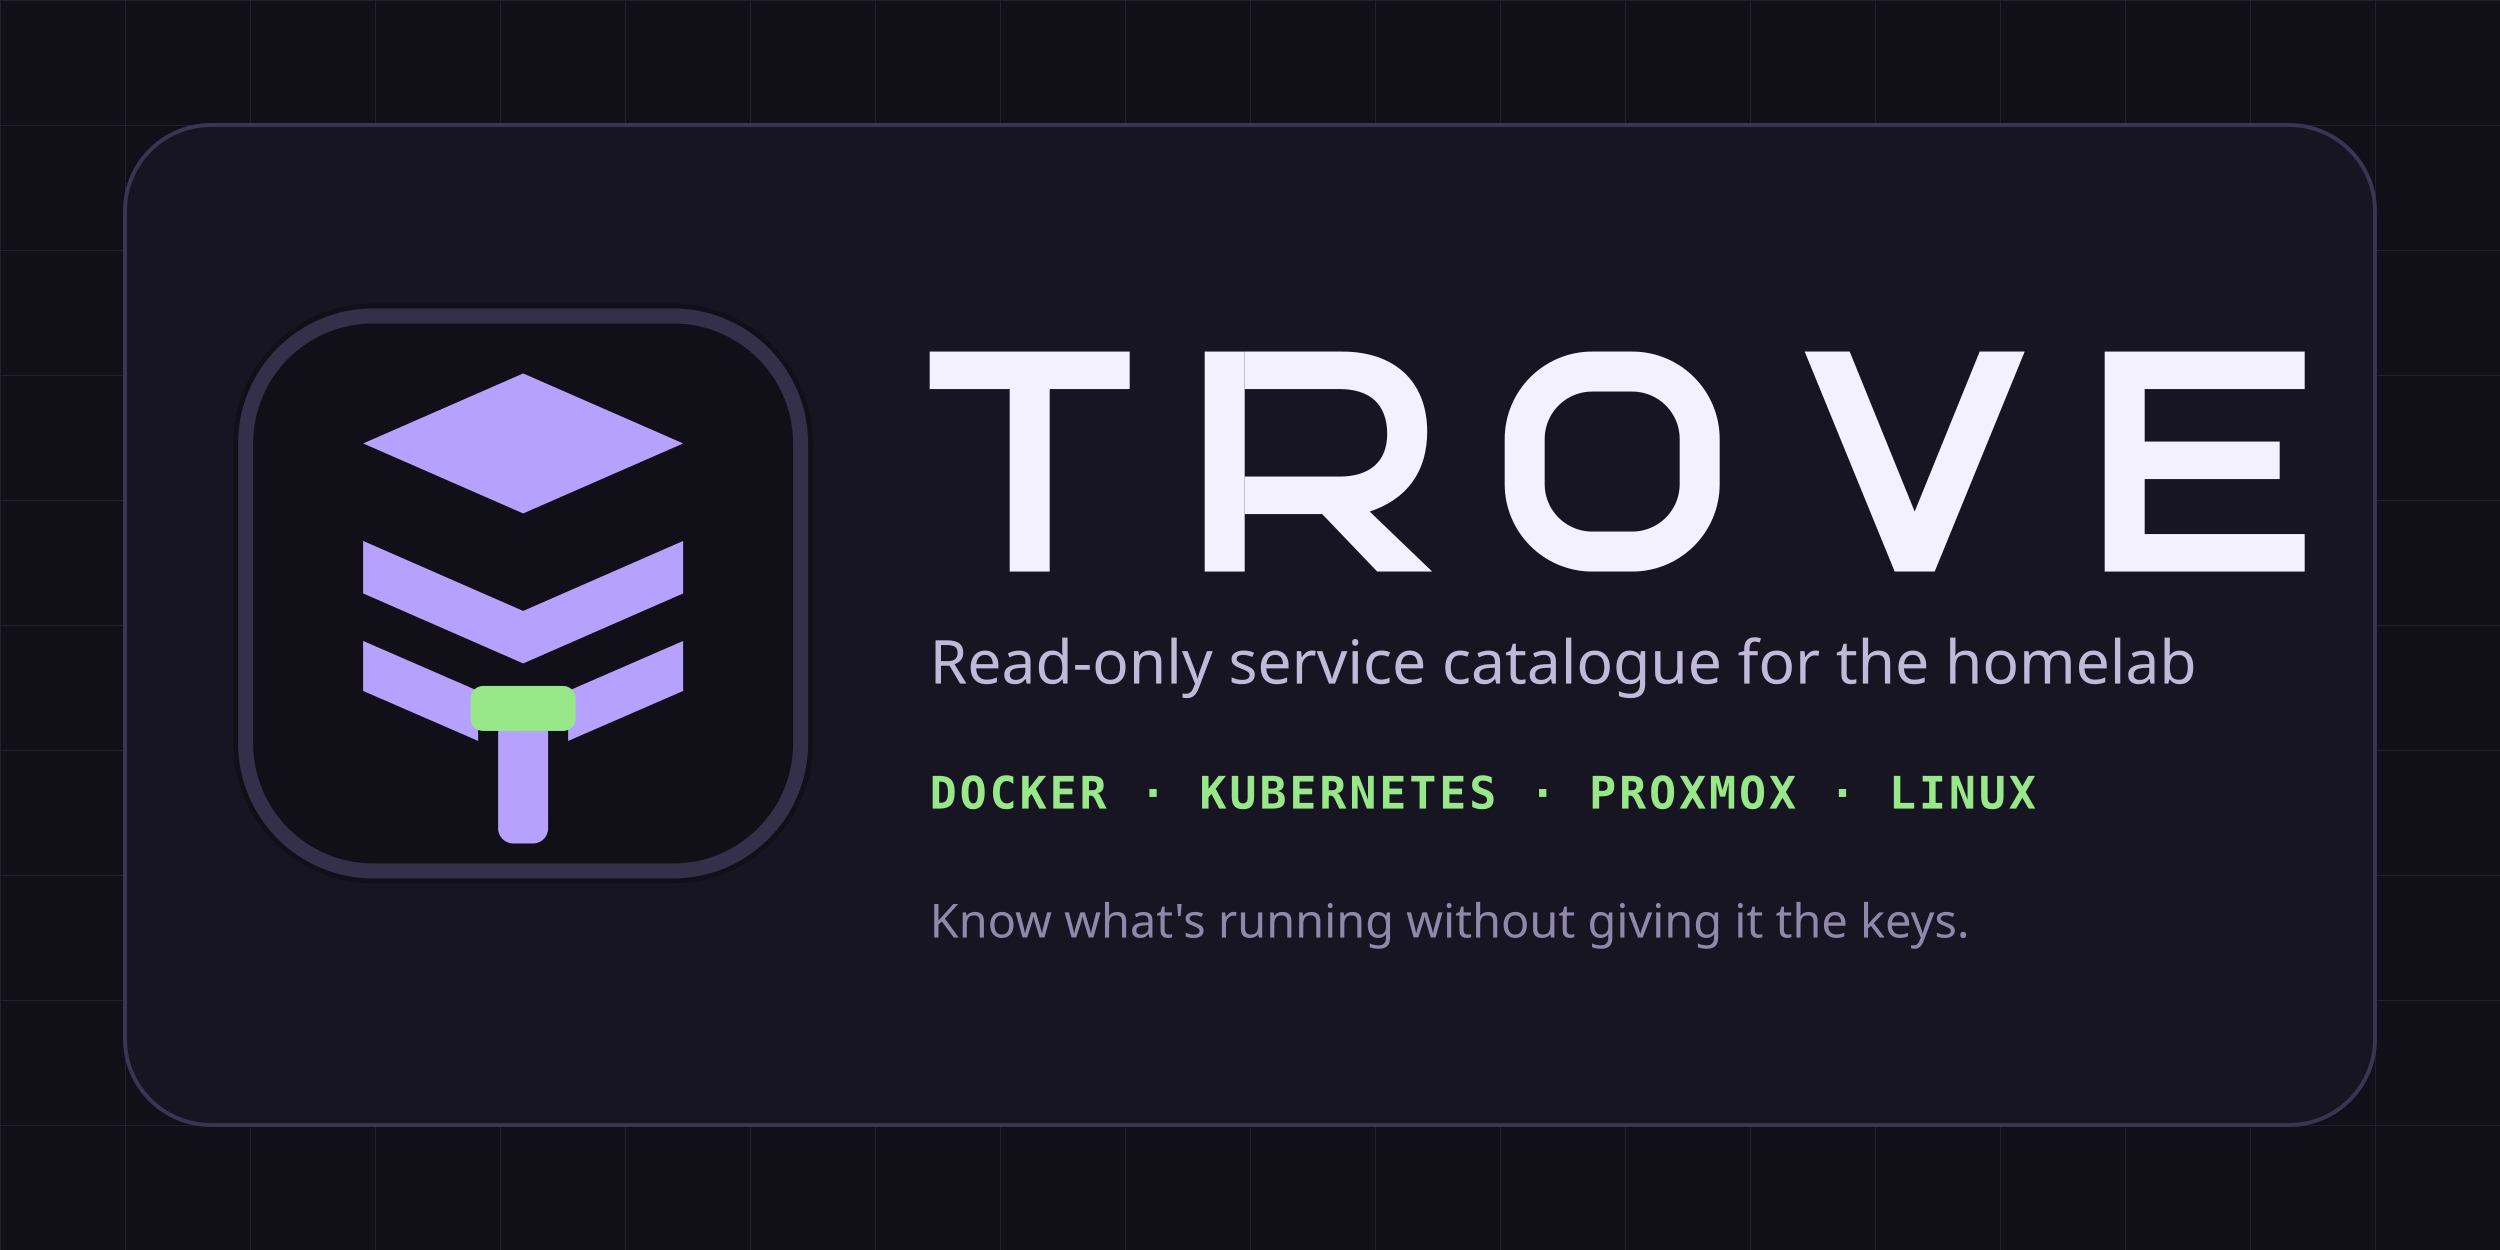
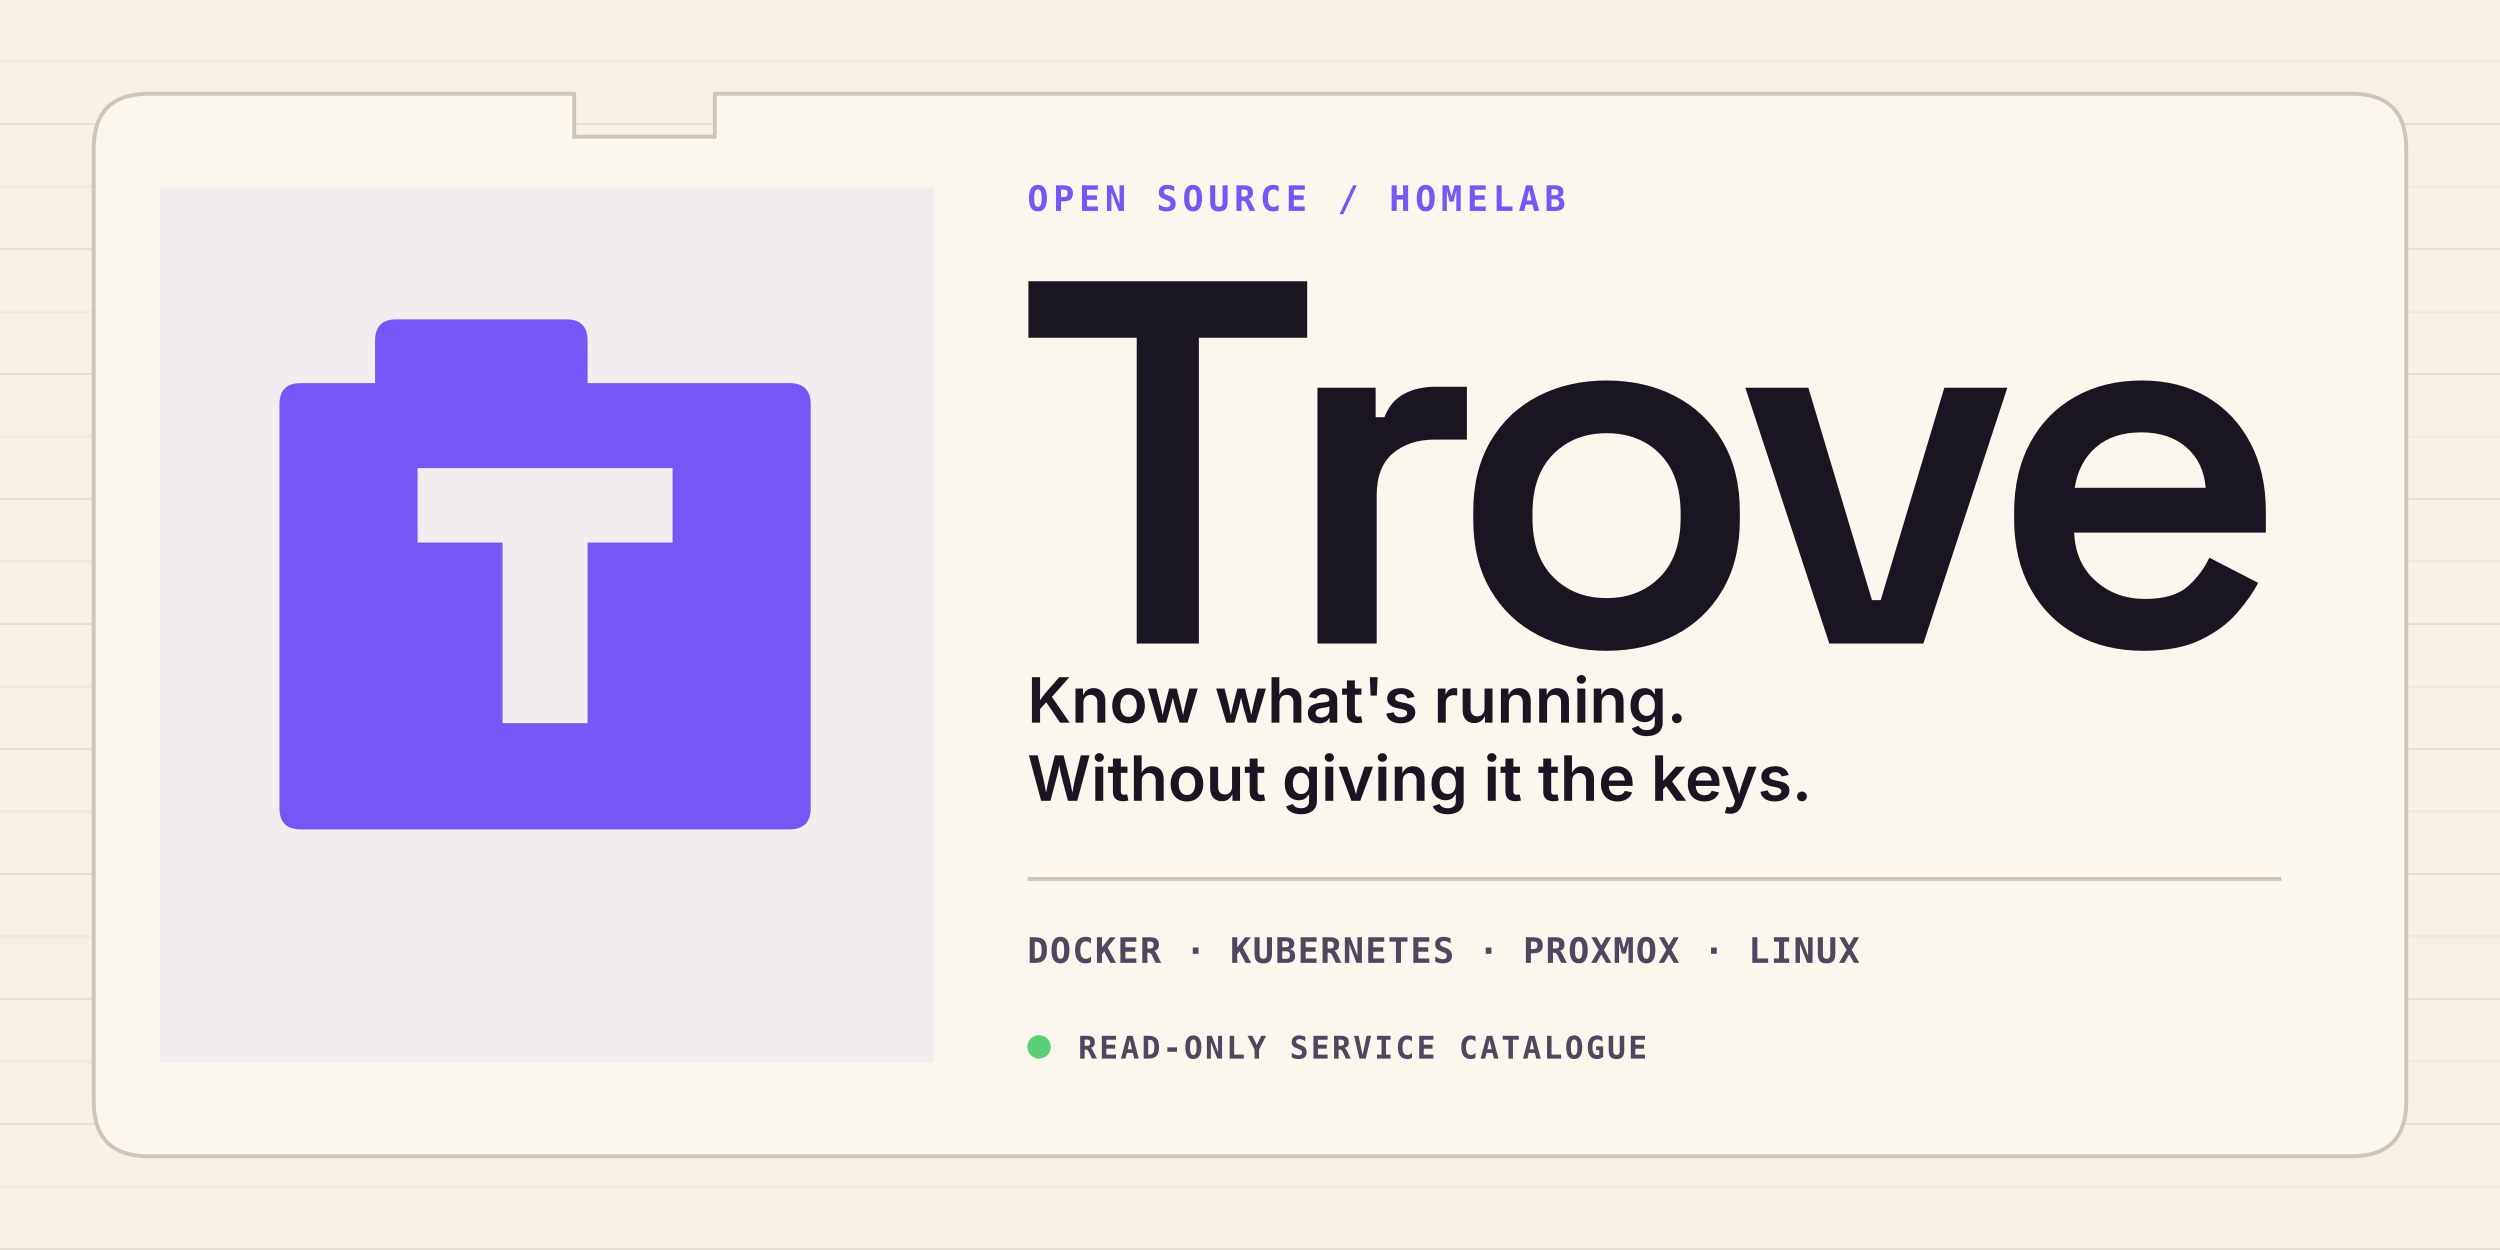
<svg xmlns="http://www.w3.org/2000/svg" viewBox="0 0 1280 640" role="img" aria-labelledby="title desc">
  <defs>
-     <pattern id="grid" width="64" height="64" patternUnits="userSpaceOnUse">
-       <path d="M64 0H0v64" fill="none" stroke="#2f2b44" stroke-width="1" />
+     <pattern id="rules" width="32" height="32" patternUnits="userSpaceOnUse">
+       <path d="M0 31.5h32" stroke="#ded6c9" stroke-width="1" />
    </pattern>
+     <g id="wordmark">
+       <path d="M233.95 0V590.85H24.7V700H563.3V590.85H354.05V0Z" />
+       <path transform="translate(510)" d="M73.15 0V494.25H185.6V437.38H202.55Q214.08 467.9 239.93 482.08Q265.78 496.25 302.4 496.25H361.88V394.05H299.53Q250.3 394.05 218.95 367.59Q187.6 341.12 187.6 285.85V0Z" />
+       <path transform="translate(835)" d="M306.7-14Q232.7-14 174.31 16.26Q115.92 46.52 82.54 103.44Q49.15 160.35 49.15 239.48V254.78Q49.15 333.9 82.54 390.81Q115.92 447.73 174.31 477.99Q232.7 508.25 306.7 508.25Q380.7 508.25 439.09 477.99Q497.48 447.73 530.86 390.81Q564.25 333.9 564.25 254.78V239.48Q564.25 160.35 530.86 103.44Q497.48 46.52 439.09 16.26Q380.7-14 306.7-14Zm0 101.85q62.9 0 103 40.48 40.1 40.47 40.1 113.97v9.65q0 73.5-39.69 113.97-39.69 40.48-103.41 40.48-62.72 0-102.91-40.48-40.19-40.47-40.19-113.97v-9.65q0-73.5 40.19-113.97 40.19-40.48 102.91-40.48Z" />
+       <path transform="translate(1390)" d="M182.05 0 19.85 494.25H141.6L264.48 83.95h16.95L404.3 494.25h121.75L363.85 0Z" />
+       <path transform="translate(1880)" d="M298.8-14Q224.62-14 168.3 17.5 111.97 49 80.56 106.41 49.15 163.83 49.15 241.13v12q0 77.47 31 134.8 31 57.32 86.74 88.82 55.73 31.5 129.03 31.5 72.13 0 125.87-31.8 53.73-31.8 83.73-88.6 30-56.8 30-132.45v-41.08H165.25q2.18-57.99 41.06-93.06 38.89-35.06 95.79-35.06 55.62 0 82.81 24.4 27.19 24.4 41.41 55.38l94.43-48.76Q506.57 90 480.07 59.33 453.57 28.65 409.92 7.33 366.27-14 298.8-14ZM166.25 300.98h253q-4 49.29-37.39 78.18-33.39 28.89-86.76 28.89-54.85 0-88-28.89-33.15-28.89-40.85-78.18Z" />
+     </g>
  </defs>
-   <rect width="1280" height="640" fill="#111019" />
-   <rect width="1280" height="640" fill="url(#grid)" opacity=".58" />
-   <rect x="64" y="64" width="1152" height="512" rx="44" fill="#171522" stroke="#3a3552" stroke-width="2" />
-   <g transform="translate(104 140) scale(.64)">
-     <rect x="24" y="24" width="464" height="464" rx="112" fill="#111019" />
-     <rect x="34" y="34" width="444" height="444" rx="102" fill="none" stroke="#34304a" stroke-width="12" />
-     <g fill="#b7a1ff">
-       <path d="M128 136 256 80l128 56-128 56z" />
-       <path d="m128 214 128 56 128-56v42l-128 56-128-56z" />
-       <path d="m128 294 92 40v40l-92-40zm256 0-92 40v40l92-40z" />
-       <rect x="236" y="356" width="40" height="100" rx="12" />
+   <rect width="1280" height="640" fill="#f6f0e5" />
+   <rect width="1280" height="640" fill="url(#rules)" opacity=".7" />
+   <path d="M76 48h218v22h72V48h838q28 0 28 28v488q0 28-28 28H76q-28 0-28-28V76q0-28 28-28Z" fill="#fbf7ef" stroke="#cfc5b7" stroke-width="2" />
+   <path d="M82 96h396v448H82Z" fill="#7657f6" opacity=".07" />
+   <g transform="translate(105 120) scale(.68)">
+     <path fill="#7657f6" fill-rule="evenodd" d="M72 112h56V80q0-16 16-16h128q16 0 16 16v32h152q16 0 16 16v304q0 16-16 16H72q-16 0-16-16V128q0-16 16-16Zm88 64v56h64v136h64V232h64v-56Z" />
+   </g>
+   <text x="526" y="108" fill="#7657f6" font-family="ui-monospace, SFMono-Regular, Menlo, monospace" font-size="18" font-weight="700" letter-spacing="2.4">OPEN SOURCE / HOMELAB</text>
+   <g fill="#191621" transform="translate(520 144) scale(.265)">
+     <g transform="translate(0 700) scale(1 -1)">
+       <use href="#wordmark" />
    </g>
-     <rect x="214" y="330" width="84" height="36" rx="10" fill="#98e889" />
  </g>
-   <g transform="translate(476 180) scale(1.28)" fill="#f3f0ff">
-     <path d="M0 0h80v15H48v73H32V15H0z" />
-     <g transform="translate(110)">
-       <path d="M0 0h16v88H0z" />
-       <path d="M16 0h39c21 0 34 12 34 32 0 16-8 27-23 32l25 24H69L47 65H16V50h38c12 0 19-6 19-17 0-12-7-18-19-18H16z" />
-     </g>
-     <g transform="translate(230)">
-       <rect x="8" y="8" width="70" height="72" rx="27" fill="none" stroke="#f3f0ff" stroke-width="16" />
-     </g>
-     <path d="M350 0h18l26 64 26-64h18l-36 88h-16z" />
-     <path d="M470 0h80v15h-64v21h54v15h-54v22h64v15h-80z" />
-   </g>
-   <text x="476" y="350" fill="#c0b9d8" font-family="ui-sans-serif, system-ui, sans-serif" font-size="31" font-weight="500">
-     Read-only service catalogue for the homelab
-   </text>
-   <text x="476" y="414" fill="#98e889" font-family="ui-monospace, monospace" font-size="23" font-weight="600" letter-spacing="1.5">
-     DOCKER  ·  KUBERNETES  ·  PROXMOX  ·  LINUX
-   </text>
-   <text x="476" y="480" fill="#8f88aa" font-family="ui-sans-serif, system-ui, sans-serif" font-size="24">
-     Know what's running without giving it the keys.
-   </text>
+   <text x="526" y="370" fill="#191621" font-family="Space Grotesk, Inter, ui-sans-serif, system-ui, sans-serif" font-size="32" font-weight="600">Know what's running.</text>
+   <text x="526" y="410" fill="#191621" font-family="Space Grotesk, Inter, ui-sans-serif, system-ui, sans-serif" font-size="32" font-weight="600">Without giving it the keys.</text>
+   <path d="M526 450h642" stroke="#cfc5b7" stroke-width="2" />
+   <text x="526" y="493" fill="#4e475d" font-family="ui-monospace, SFMono-Regular, Menlo, monospace" font-size="18" font-weight="600" letter-spacing=".7">DOCKER  ·  KUBERNETES  ·  PROXMOX  ·  LINUX</text>
+   <circle cx="532" cy="536" r="6" fill="#5bcf73" />
+   <text x="552" y="542" fill="#4e475d" font-family="ui-monospace, SFMono-Regular, Menlo, monospace" font-size="16" font-weight="600" letter-spacing="1.2">READ-ONLY SERVICE CATALOGUE</text>
</svg>
